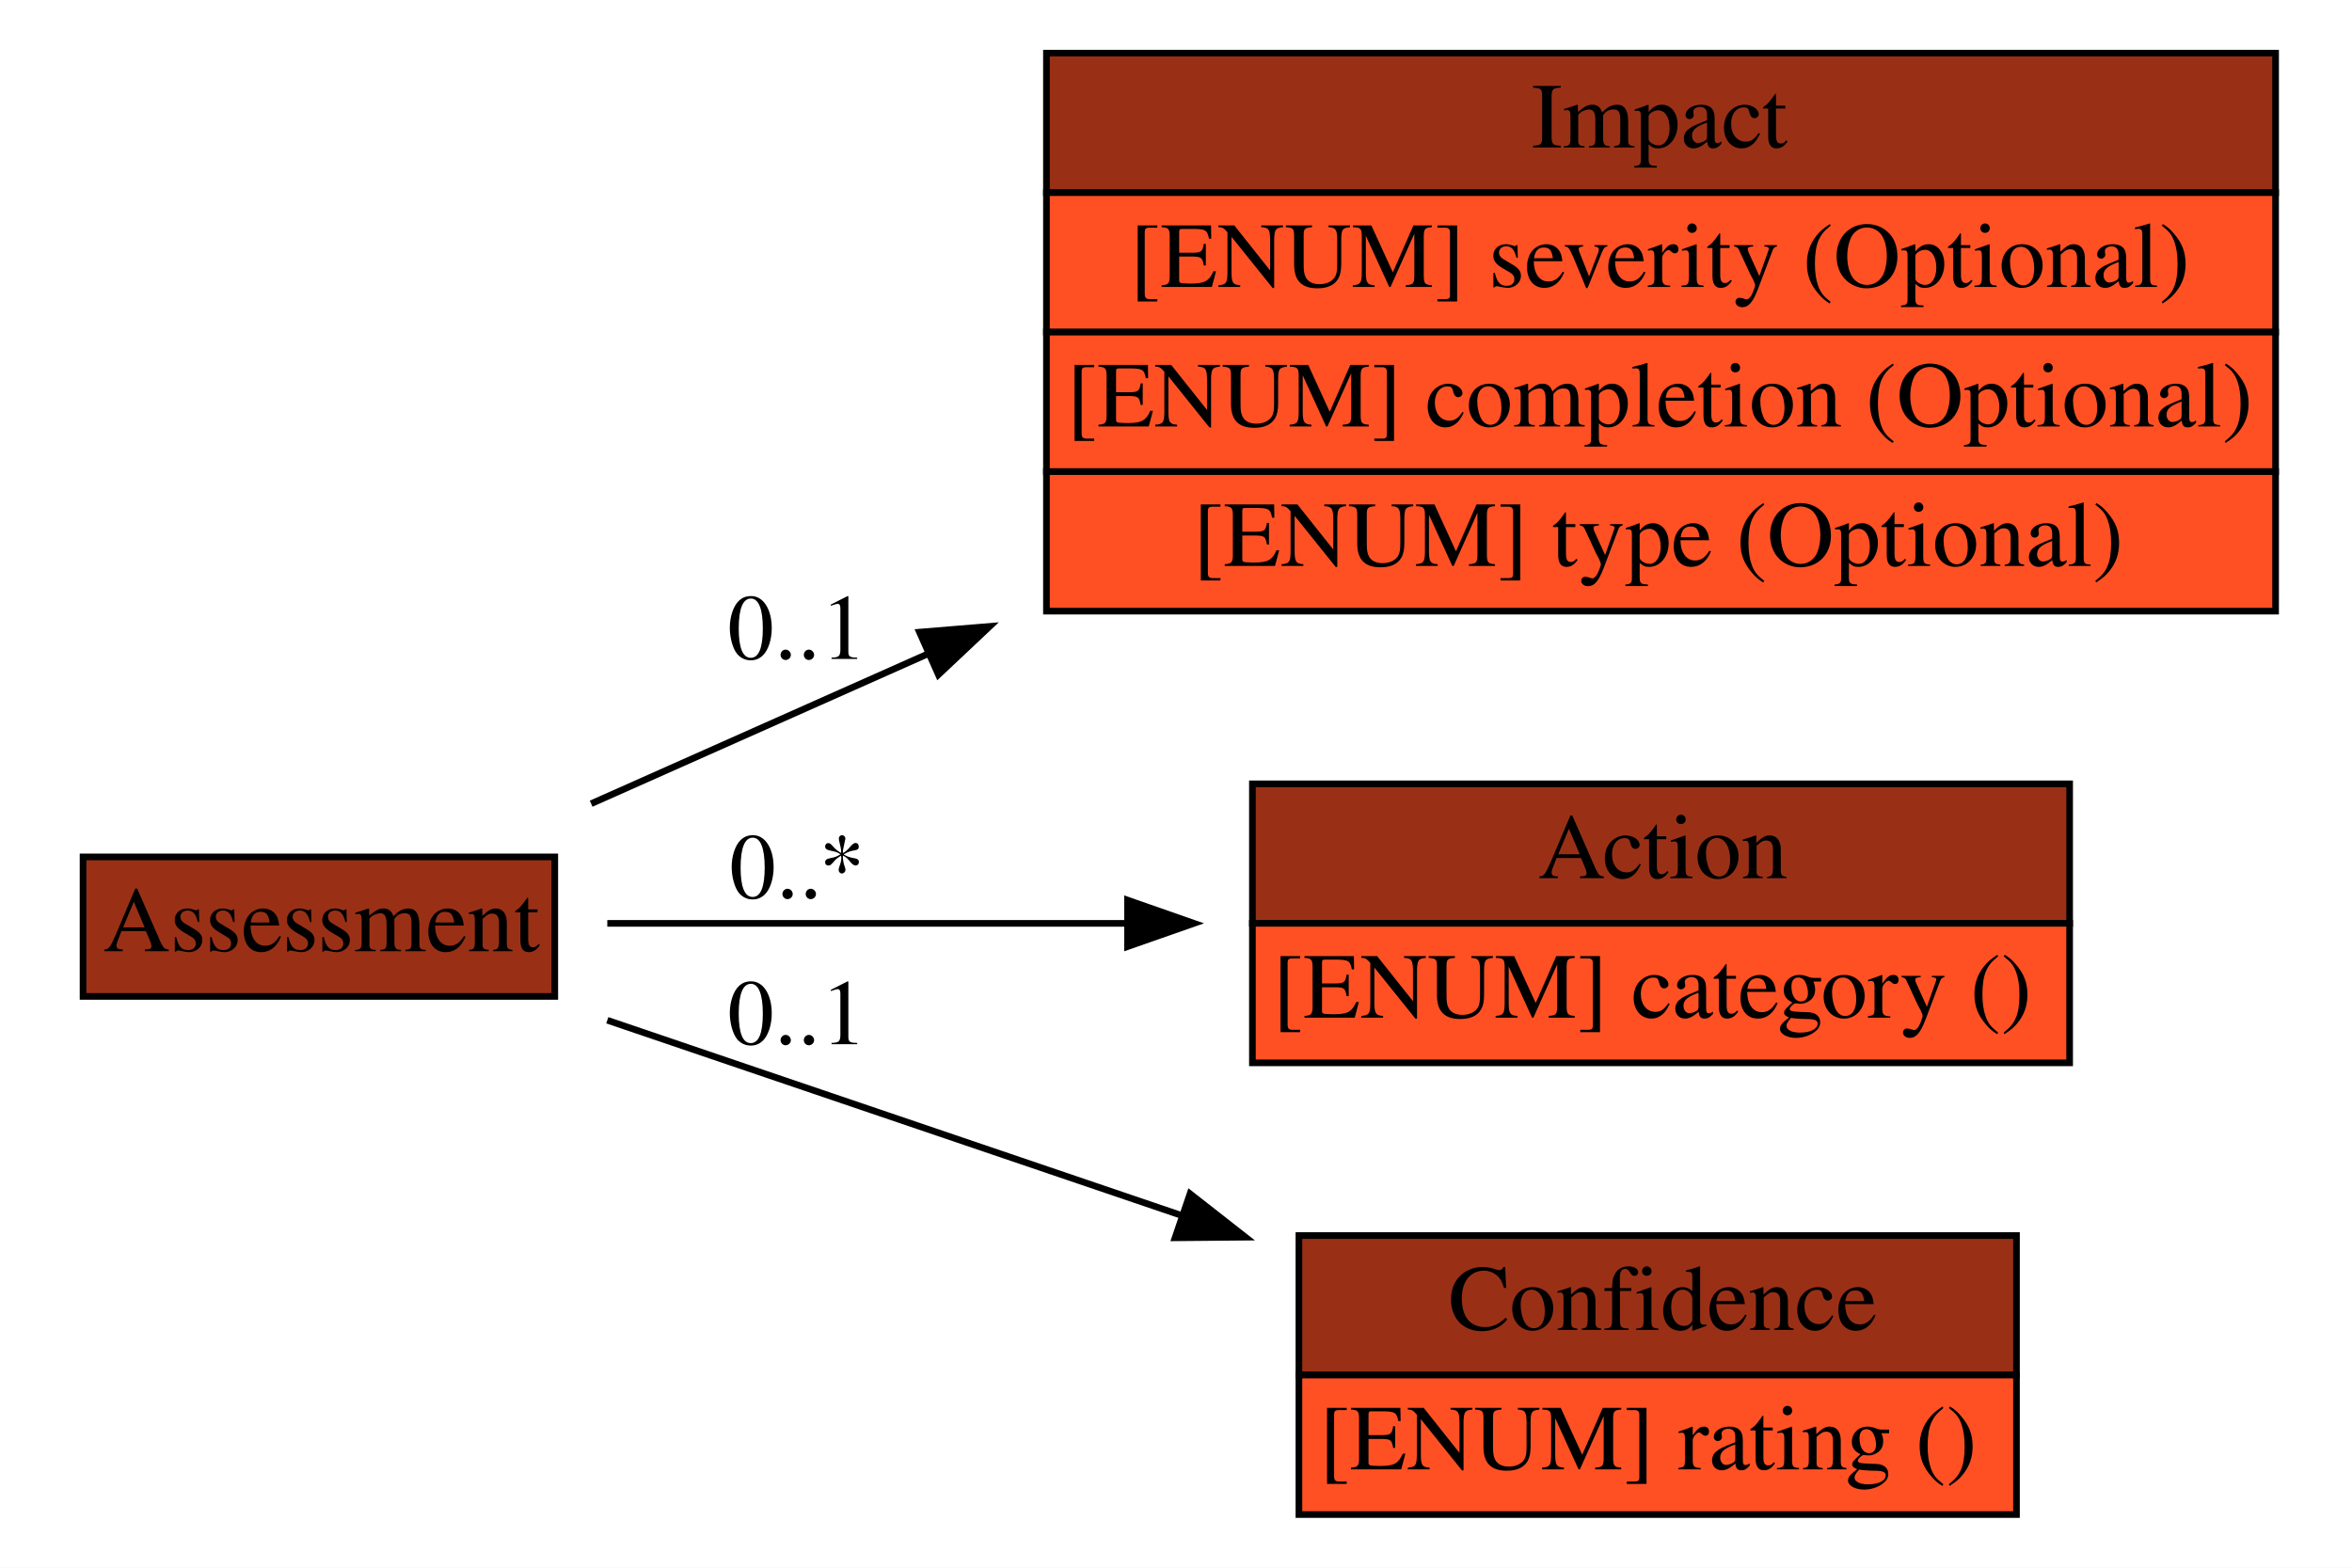
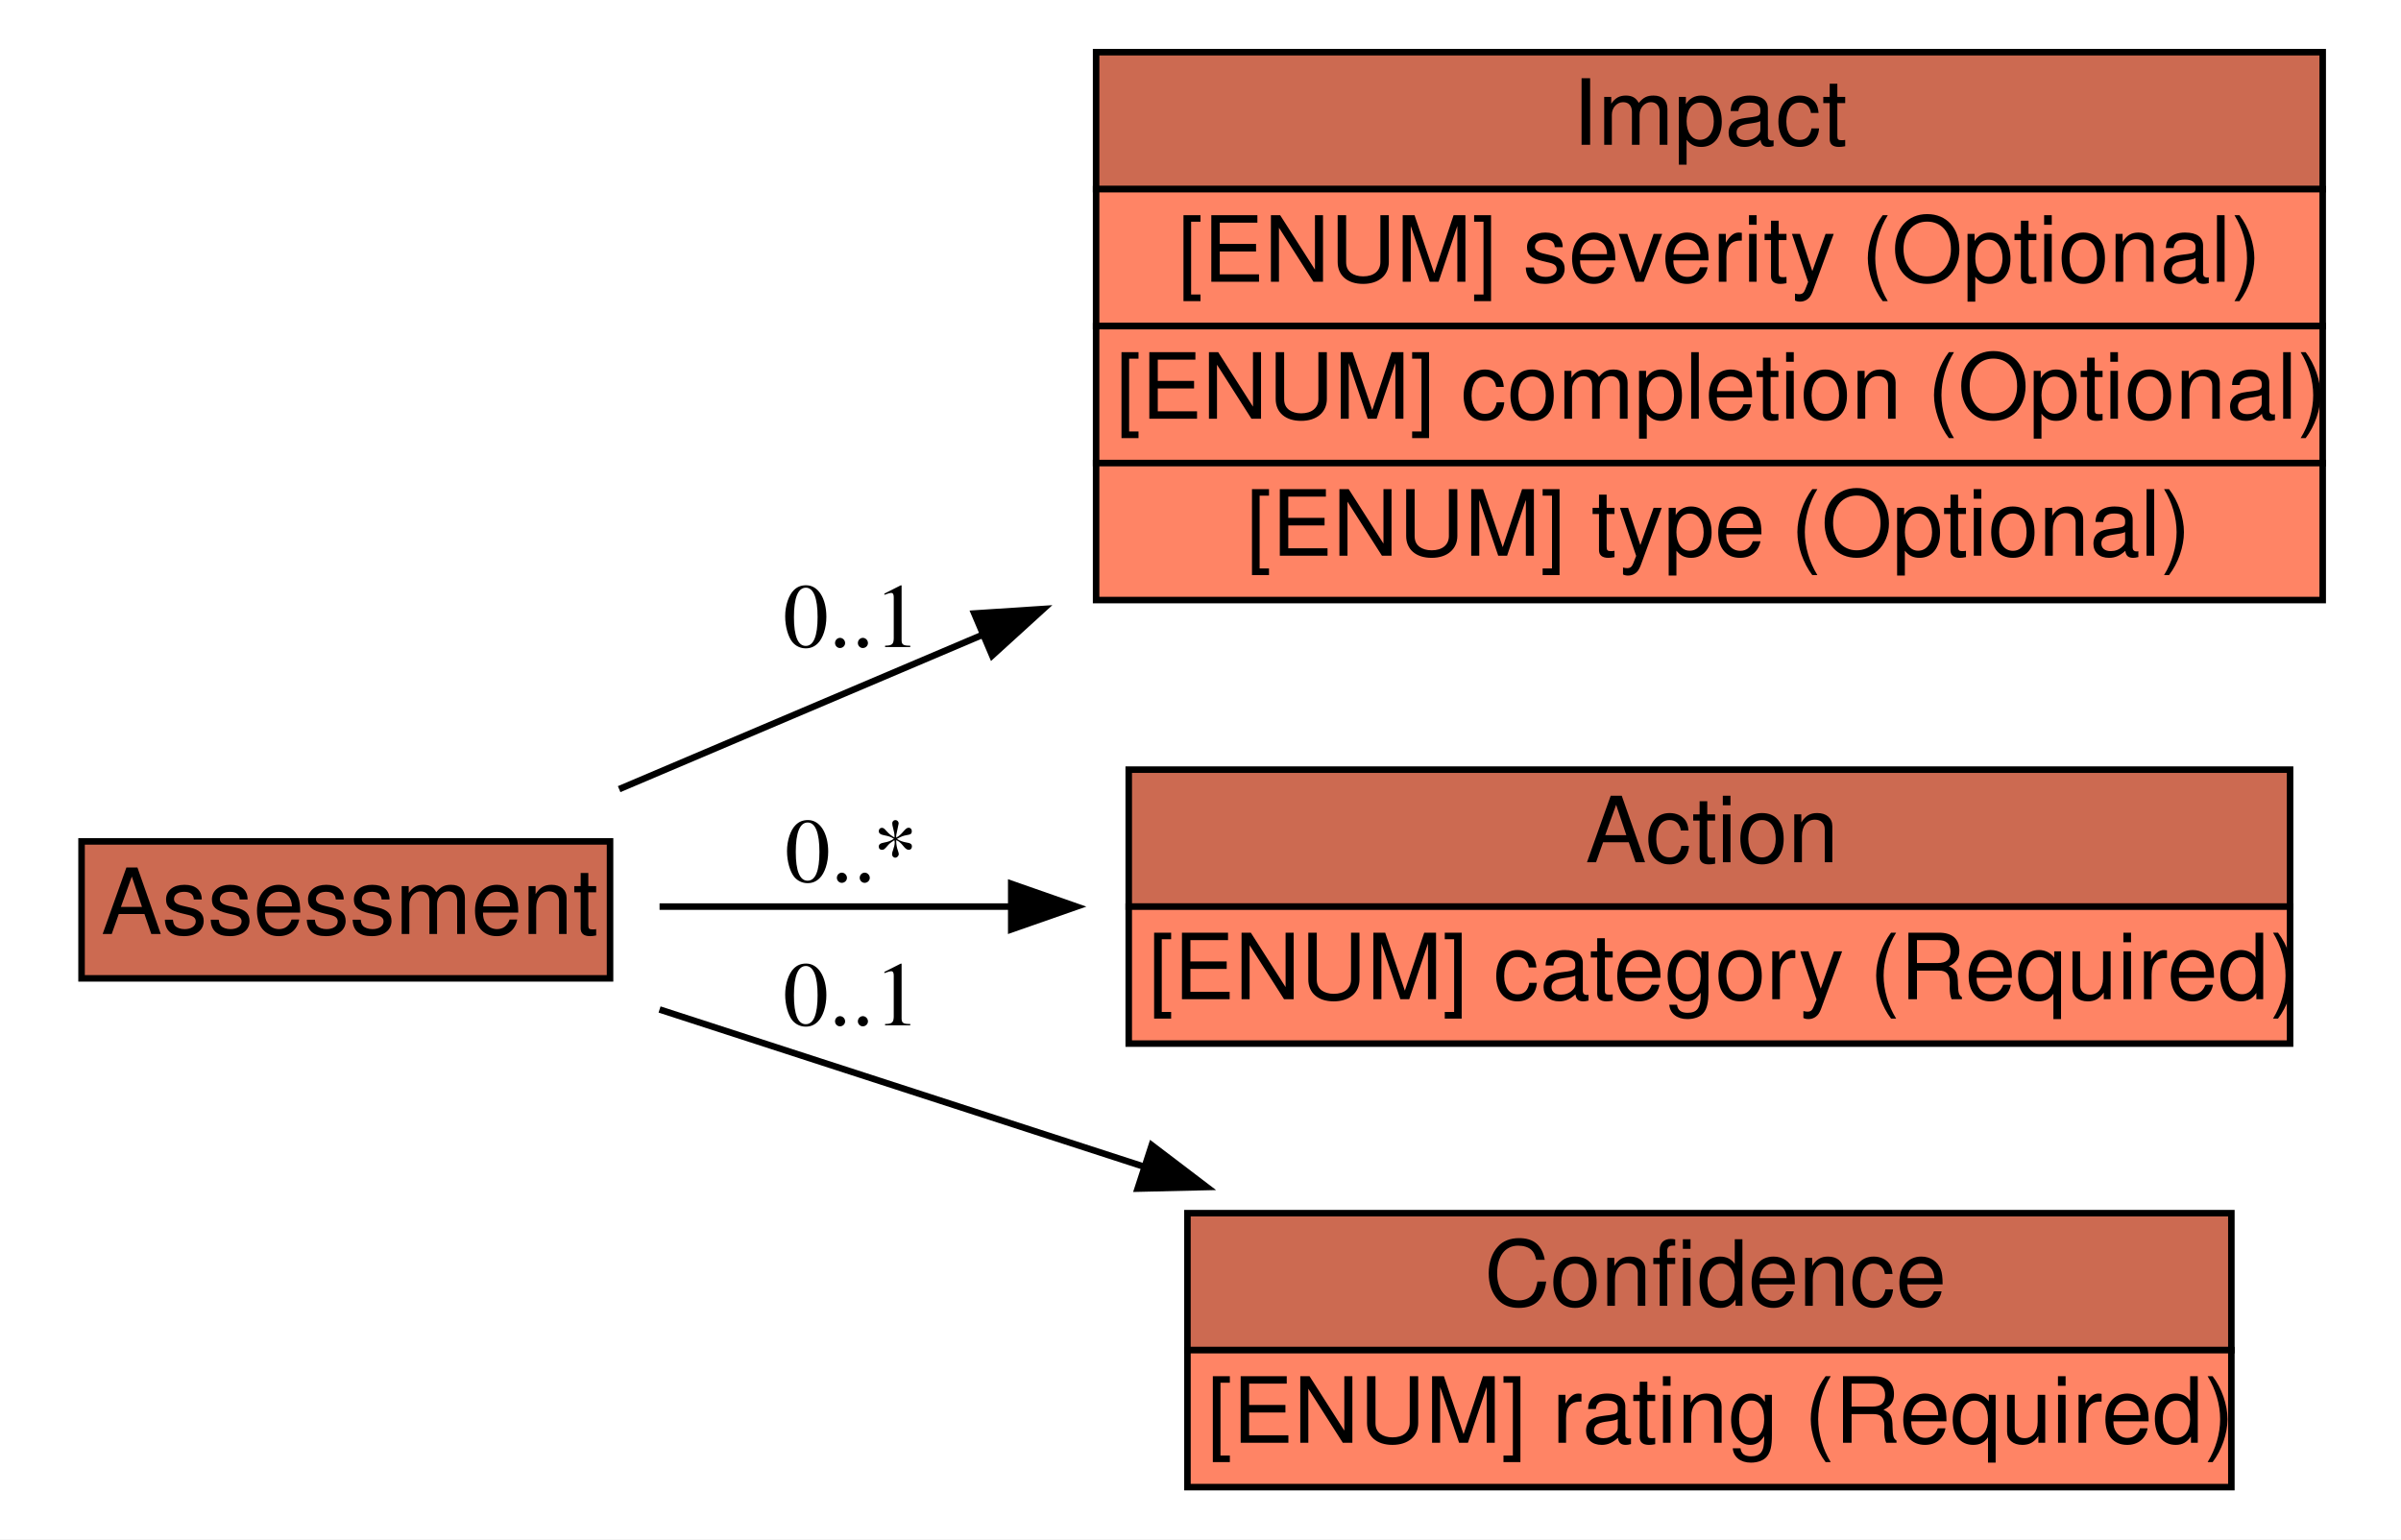
- <svg xmlns="http://www.w3.org/2000/svg" xmlns:xlink="http://www.w3.org/1999/xlink" width="354pt" height="236pt" viewBox="0.00 0.00 354.00 236.00">
+ <svg xmlns="http://www.w3.org/2000/svg" xmlns:xlink="http://www.w3.org/1999/xlink" width="368pt" height="236pt" viewBox="0.00 0.00 368.00 236.00">
  <g id="graph0" class="graph" transform="scale(1 1) rotate(0) translate(4 232)">
-     <polygon fill="white" stroke="none" points="-4,4 -4,-232 350,-232 350,4 -4,4" />
+     <polygon fill="#ffffff" stroke="transparent" points="-4,4 -4,-232 364,-232 364,4 -4,4" />
    <g id="node1" class="node">
      <g id="a_node1_0">
        <a xlink:href="/idmef_parser/IDMEF/Assessment.html" xlink:title="The Assessment class is used to provide the analyzer's assessment of an event -- its impact, actions taken in response, and confidence. ">
-           <polygon fill="#993016" stroke="none" points="8.5,-82 8.5,-103 79.5,-103 79.5,-82 8.5,-82" />
-           <polygon fill="none" stroke="black" points="8.5,-82 8.5,-103 79.5,-103 79.5,-82 8.5,-82" />
-           <text text-anchor="start" x="11.5" y="-88.8" font-family="Times,serif" font-size="14.00">Assessment</text>
+           <polygon fill="#cc6a51" stroke="transparent" points="8.5,-82 8.5,-103 89.5,-103 89.5,-82 8.5,-82" />
+           <polygon fill="none" stroke="#000000" points="8.5,-82 8.5,-103 89.5,-103 89.5,-82 8.5,-82" />
+           <text text-anchor="start" x="11.5" y="-88.8" font-family="Nimbus Sans L" font-size="14.00" fill="#000000">Assessment</text>
        </a>
      </g>
    </g>
    <g id="node2" class="node">
      <g id="a_node2_1">
        <a xlink:href="/idmef_parser/IDMEF/Impact.html" xlink:title="The Impact class is used to provide the analyzer's assessment of the impact of the event on the target(s). It is represented in the IDMEF DTD as follows: ">
-           <polygon fill="#993016" stroke="none" points="153.5,-203 153.5,-224 338.5,-224 338.5,-203 153.5,-203" />
-           <polygon fill="none" stroke="black" points="153.5,-203 153.5,-224 338.5,-224 338.5,-203 153.5,-203" />
-           <text text-anchor="start" x="226.5" y="-209.8" font-family="Times,serif" font-size="14.00">Impact</text>
+           <polygon fill="#cc6a51" stroke="transparent" points="164,-203 164,-224 352,-224 352,-203 164,-203" />
+           <polygon fill="none" stroke="#000000" points="164,-203 164,-224 352,-224 352,-203 164,-203" />
+           <text text-anchor="start" x="237" y="-209.8" font-family="Nimbus Sans L" font-size="14.00" fill="#000000">Impact</text>
        </a>
      </g>
      <g id="a_node2_2">
        <a xlink:href="/idmef_parser/IDMEF/Impact.html" xlink:title="Section 10.)">
-           <polygon fill="#ff5024" stroke="none" points="153.5,-182 153.5,-203 338.5,-203 338.5,-182 153.5,-182" />
-           <polygon fill="none" stroke="black" points="153.5,-182 153.5,-203 338.5,-203 338.5,-182 153.5,-182" />
-           <text text-anchor="start" x="166" y="-188.8" font-family="Times,serif" font-size="14.00">[ENUM] severity (Optional) </text>
+           <polygon fill="#ff8465" stroke="transparent" points="164,-182 164,-203 352,-203 352,-182 164,-182" />
+           <polygon fill="none" stroke="#000000" points="164,-182 164,-203 352,-203 352,-182 164,-182" />
+           <text text-anchor="start" x="176.5" y="-188.8" font-family="Nimbus Sans L" font-size="14.00" fill="#000000">[ENUM] severity (Optional)</text>
        </a>
      </g>
      <g id="a_node2_3">
        <a xlink:href="/idmef_parser/IDMEF/Impact.html" xlink:title="Section 10.)">
-           <polygon fill="#ff5024" stroke="none" points="153.5,-161 153.5,-182 338.5,-182 338.5,-161 153.5,-161" />
-           <polygon fill="none" stroke="black" points="153.5,-161 153.5,-182 338.5,-182 338.5,-161 153.5,-161" />
-           <text text-anchor="start" x="156.5" y="-167.8" font-family="Times,serif" font-size="14.00">[ENUM] completion (Optional) </text>
+           <polygon fill="#ff8465" stroke="transparent" points="164,-161 164,-182 352,-182 352,-161 164,-161" />
+           <polygon fill="none" stroke="#000000" points="164,-161 164,-182 352,-182 352,-161 164,-161" />
+           <text text-anchor="start" x="167" y="-167.8" font-family="Nimbus Sans L" font-size="14.00" fill="#000000">[ENUM] completion (Optional)</text>
        </a>
      </g>
      <g id="a_node2_4">
        <a xlink:href="/idmef_parser/IDMEF/Impact.html" xlink:title="value is &quot;other&quot;.  (See also Section 10.)">
-           <polygon fill="#ff5024" stroke="none" points="153.5,-140 153.5,-161 338.5,-161 338.5,-140 153.5,-140" />
-           <polygon fill="none" stroke="black" points="153.5,-140 153.5,-161 338.5,-161 338.5,-140 153.5,-140" />
-           <text text-anchor="start" x="175.5" y="-146.8" font-family="Times,serif" font-size="14.00">[ENUM] type (Optional) </text>
+           <polygon fill="#ff8465" stroke="transparent" points="164,-140 164,-161 352,-161 352,-140 164,-140" />
+           <polygon fill="none" stroke="#000000" points="164,-140 164,-161 352,-161 352,-140 164,-140" />
+           <text text-anchor="start" x="187" y="-146.8" font-family="Nimbus Sans L" font-size="14.00" fill="#000000">[ENUM] type (Optional)</text>
        </a>
      </g>
    </g>
    <g id="edge1" class="edge">
-       <path fill="none" stroke="black" d="M84.973,-111.01C99.844,-117.628 117.477,-125.475 135.503,-133.497" />
-       <polygon fill="black" stroke="black" points="134.394,-136.834 144.953,-137.702 137.24,-130.438 134.394,-136.834" />
-       <text text-anchor="middle" x="116" y="-132.8" font-family="Times,serif" font-size="14.00">0..1</text>
+       <path fill="none" stroke="#000000" d="M90.895,-111.01C107.204,-117.939 126.682,-126.213 146.485,-134.626" />
+       <polygon fill="#000000" stroke="#000000" points="145.334,-137.94 155.906,-138.628 148.071,-131.497 145.334,-137.94" />
+       <text text-anchor="middle" x="126.5" y="-132.8" font-family="Times,serif" font-size="14.00" fill="#000000">0..1</text>
    </g>
    <g id="node3" class="node">
      <g id="a_node3_5">
        <a xlink:href="/idmef_parser/IDMEF/Action.html" xlink:title="The Action class is used to describe any actions taken by the analyzer in response to the event. Is is represented in the IDMEF DTD as follows: ">
-           <polygon fill="#993016" stroke="none" points="184.5,-93 184.5,-114 307.5,-114 307.5,-93 184.5,-93" />
-           <polygon fill="none" stroke="black" points="184.5,-93 184.5,-114 307.5,-114 307.5,-93 184.5,-93" />
-           <text text-anchor="start" x="227.5" y="-99.8" font-family="Times,serif" font-size="14.00">Action</text>
+           <polygon fill="#cc6a51" stroke="transparent" points="169,-93 169,-114 347,-114 347,-93 169,-93" />
+           <polygon fill="none" stroke="#000000" points="169,-93 169,-114 347,-114 347,-93 169,-93" />
+           <text text-anchor="start" x="239" y="-99.8" font-family="Nimbus Sans L" font-size="14.00" fill="#000000">Action</text>
        </a>
      </g>
      <g id="a_node3_6">
        <a xlink:href="/idmef_parser/IDMEF/Action.html" xlink:title="The default value is &quot;other&quot;.  (See also Section 10.)">
-           <polygon fill="#ff5024" stroke="none" points="184.5,-72 184.5,-93 307.5,-93 307.5,-72 184.5,-72" />
-           <polygon fill="none" stroke="black" points="184.5,-72 184.5,-93 307.5,-93 307.5,-72 184.5,-72" />
-           <text text-anchor="start" x="187.5" y="-78.8" font-family="Times,serif" font-size="14.00">[ENUM] category () </text>
+           <polygon fill="#ff8465" stroke="transparent" points="169,-72 169,-93 347,-93 347,-72 169,-72" />
+           <polygon fill="none" stroke="#000000" points="169,-72 169,-93 347,-93 347,-72 169,-72" />
+           <text text-anchor="start" x="172" y="-78.8" font-family="Nimbus Sans L" font-size="14.00" fill="#000000">[ENUM] category (Required)</text>
        </a>
      </g>
    </g>
    <g id="edge2" class="edge">
-       <path fill="none" stroke="black" d="M87.405,-93C110.203,-93 138.955,-93 165.61,-93" />
-       <polygon fill="black" stroke="black" points="165.706,-96.5 175.706,-93 165.706,-89.5 165.706,-96.5" />
-       <text text-anchor="middle" x="116" y="-96.8" font-family="Times,serif" font-size="14.00">0..*</text>
+       <path fill="none" stroke="#000000" d="M97.09,-93C113.279,-93 132.009,-93 150.842,-93" />
+       <polygon fill="#000000" stroke="#000000" points="150.993,-96.5 160.993,-93 150.993,-89.5 150.993,-96.5" />
+       <text text-anchor="middle" x="126.5" y="-96.8" font-family="Times,serif" font-size="14.00" fill="#000000">0..*</text>
    </g>
    <g id="node4" class="node">
      <g id="a_node4_7">
        <a xlink:href="/idmef_parser/IDMEF/Confidence.html" xlink:title="The Confidence class is used to represent the analyzer's best estimate of the validity of its analysis. It is represented in the IDMEF DTD as follows: ">
-           <polygon fill="#993016" stroke="none" points="191.5,-25 191.5,-46 299.5,-46 299.5,-25 191.5,-25" />
-           <polygon fill="none" stroke="black" points="191.5,-25 191.5,-46 299.5,-46 299.5,-25 191.5,-25" />
-           <text text-anchor="start" x="214" y="-31.8" font-family="Times,serif" font-size="14.00">Confidence</text>
+           <polygon fill="#cc6a51" stroke="transparent" points="178,-25 178,-46 338,-46 338,-25 178,-25" />
+           <polygon fill="none" stroke="#000000" points="178,-25 178,-46 338,-46 338,-25 178,-25" />
+           <text text-anchor="start" x="223.5" y="-31.8" font-family="Nimbus Sans L" font-size="14.00" fill="#000000">Confidence</text>
        </a>
      </g>
      <g id="a_node4_8">
        <a xlink:href="/idmef_parser/IDMEF/Confidence.html" xlink:title="also Section 10.)">
-           <polygon fill="#ff5024" stroke="none" points="191.5,-4 191.5,-25 299.5,-25 299.5,-4 191.5,-4" />
-           <polygon fill="none" stroke="black" points="191.5,-4 191.5,-25 299.5,-25 299.5,-4 191.5,-4" />
-           <text text-anchor="start" x="194.5" y="-10.8" font-family="Times,serif" font-size="14.00">[ENUM] rating () </text>
+           <polygon fill="#ff8465" stroke="transparent" points="178,-4 178,-25 338,-25 338,-4 178,-4" />
+           <polygon fill="none" stroke="#000000" points="178,-4 178,-25 338,-25 338,-4 178,-4" />
+           <text text-anchor="start" x="181" y="-10.8" font-family="Nimbus Sans L" font-size="14.00" fill="#000000">[ENUM] rating (Required)</text>
        </a>
      </g>
    </g>
    <g id="edge3" class="edge">
-       <path fill="none" stroke="black" d="M87.405,-78.412C112.567,-69.857 144.981,-58.837 173.824,-49.03" />
-       <polygon fill="black" stroke="black" points="175.112,-52.289 183.453,-45.756 172.859,-45.661 175.112,-52.289" />
-       <text text-anchor="middle" x="116" y="-74.8" font-family="Times,serif" font-size="14.00">0..1</text>
+       <path fill="none" stroke="#000000" d="M97.09,-77.228C119.17,-70.062 145.976,-61.361 171.325,-53.133" />
+       <polygon fill="#000000" stroke="#000000" points="172.526,-56.423 180.957,-50.007 170.365,-49.765 172.526,-56.423" />
+       <text text-anchor="middle" x="126.5" y="-74.8" font-family="Times,serif" font-size="14.00" fill="#000000">0..1</text>
    </g>
  </g>
</svg>
